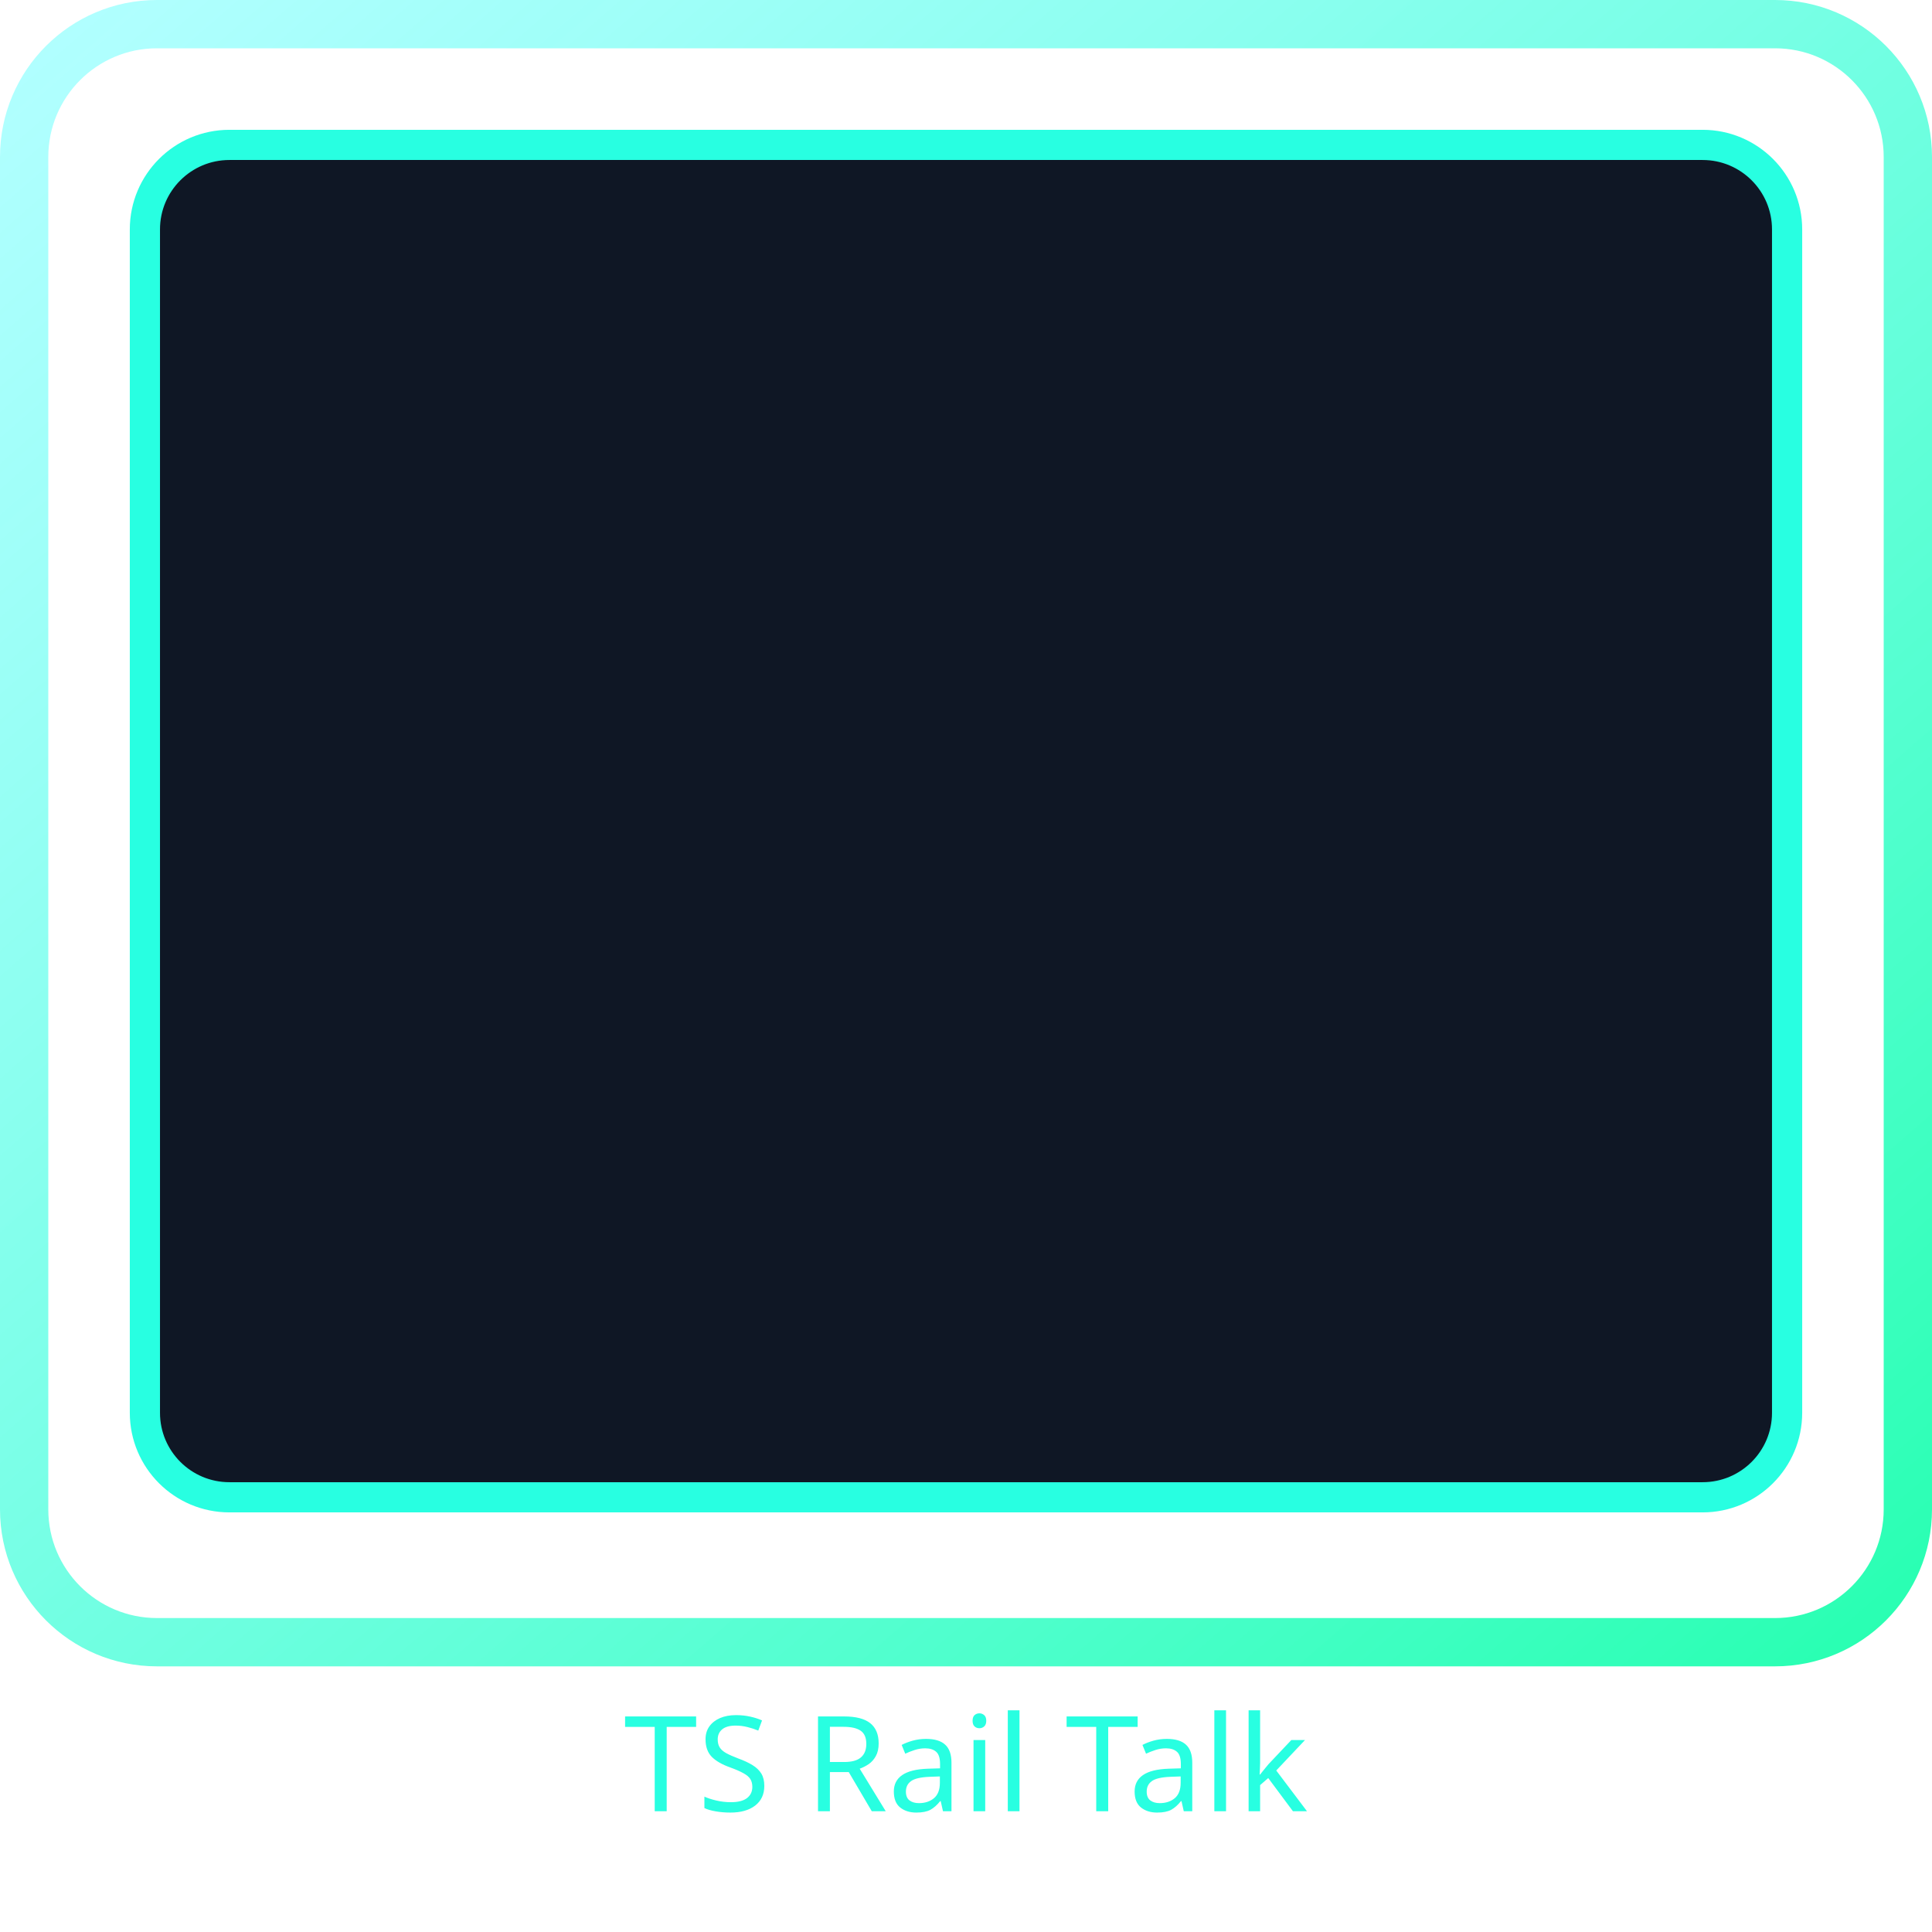
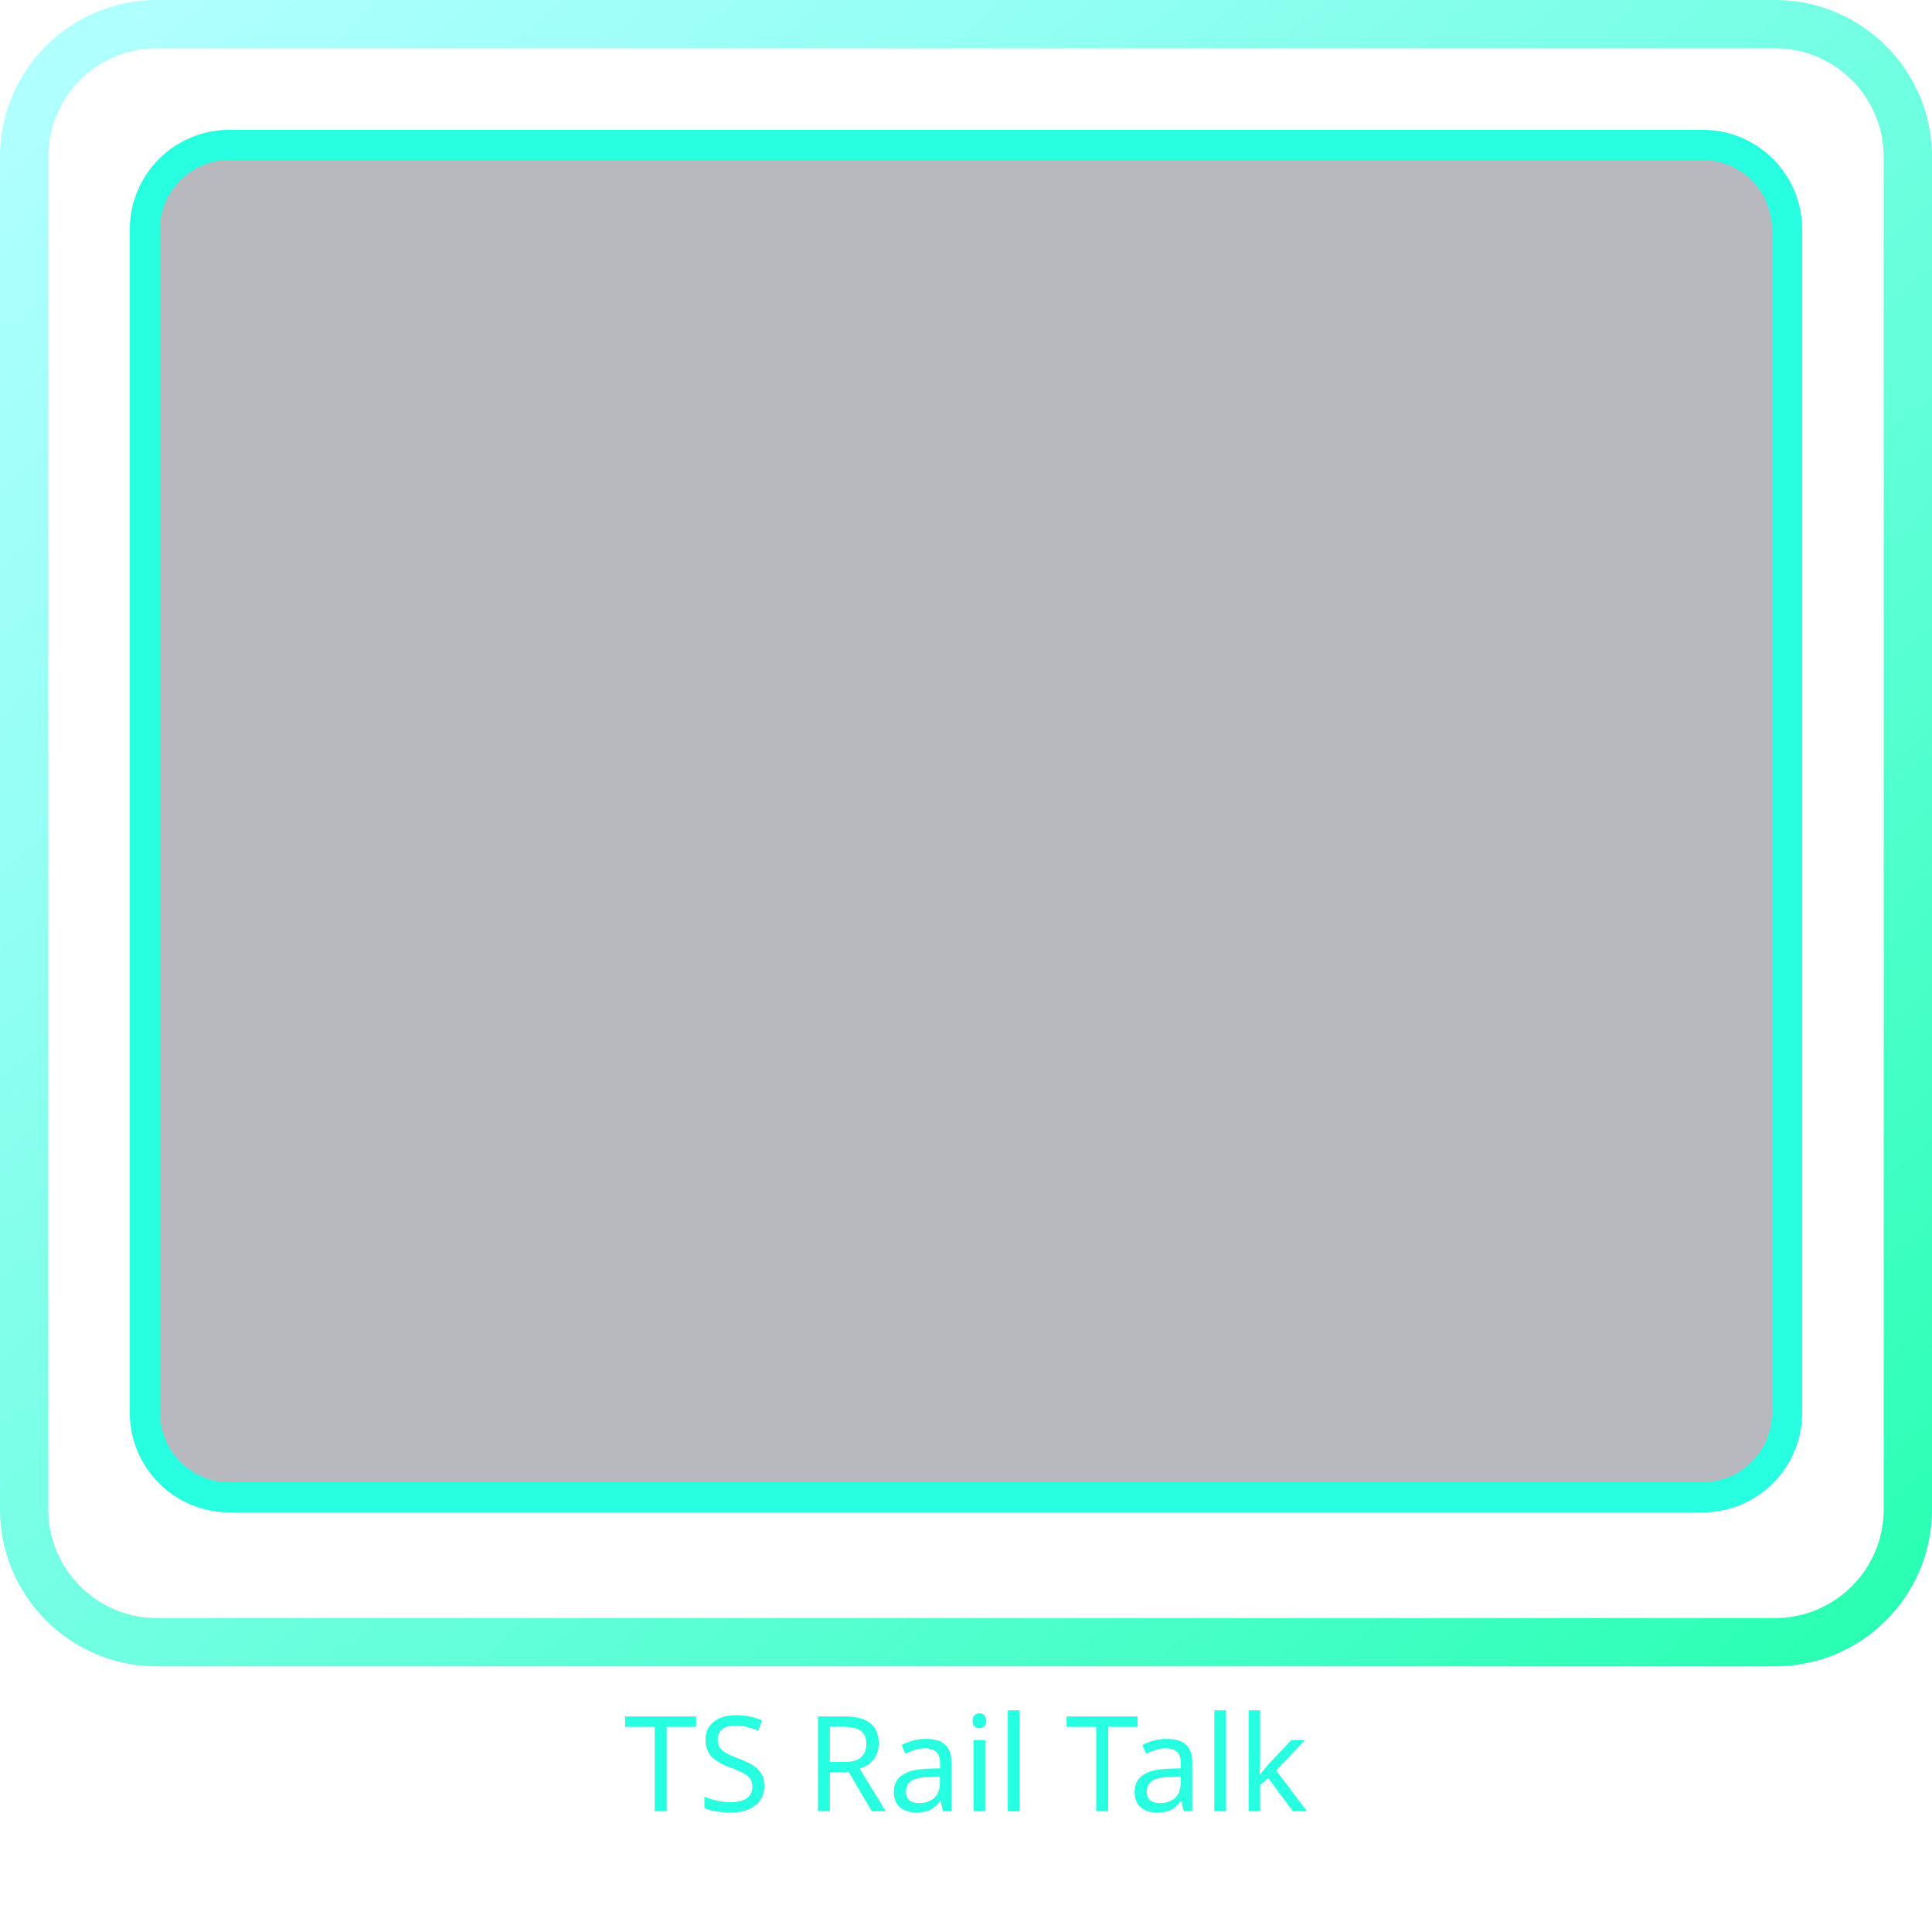
<svg xmlns="http://www.w3.org/2000/svg" viewBox="0 0 320 320">
  <defs>
    <linearGradient id="glow" x1="0" x2="1" y1="0" y2="1">
      <stop offset="0%" stop-color="#3fffff" stop-opacity="0.4" />
      <stop offset="100%" stop-color="#0fffa8" stop-opacity="0.9" />
    </linearGradient>
  </defs>
  <rect x="4" y="4" width="312" height="268" rx="22" ry="22" fill="none" stroke="url(#glow)" stroke-width="8" />
-   <rect x="24" y="24" width="272" height="224" rx="14" ry="14" fill="#0f1725" stroke="#28ffe1" stroke-width="5" />
+   <rect x="24" y="24" width="272" height="224" rx="14" ry="14" fill="#0f1725" fill-opacity="0.3" stroke="#28ffe1" stroke-width="5" />
  <text x="160" y="300" text-anchor="middle" font-size="22" fill="#28ffe1" font-family="Segoe UI, sans-serif">TS Rail Talk</text>
</svg>
